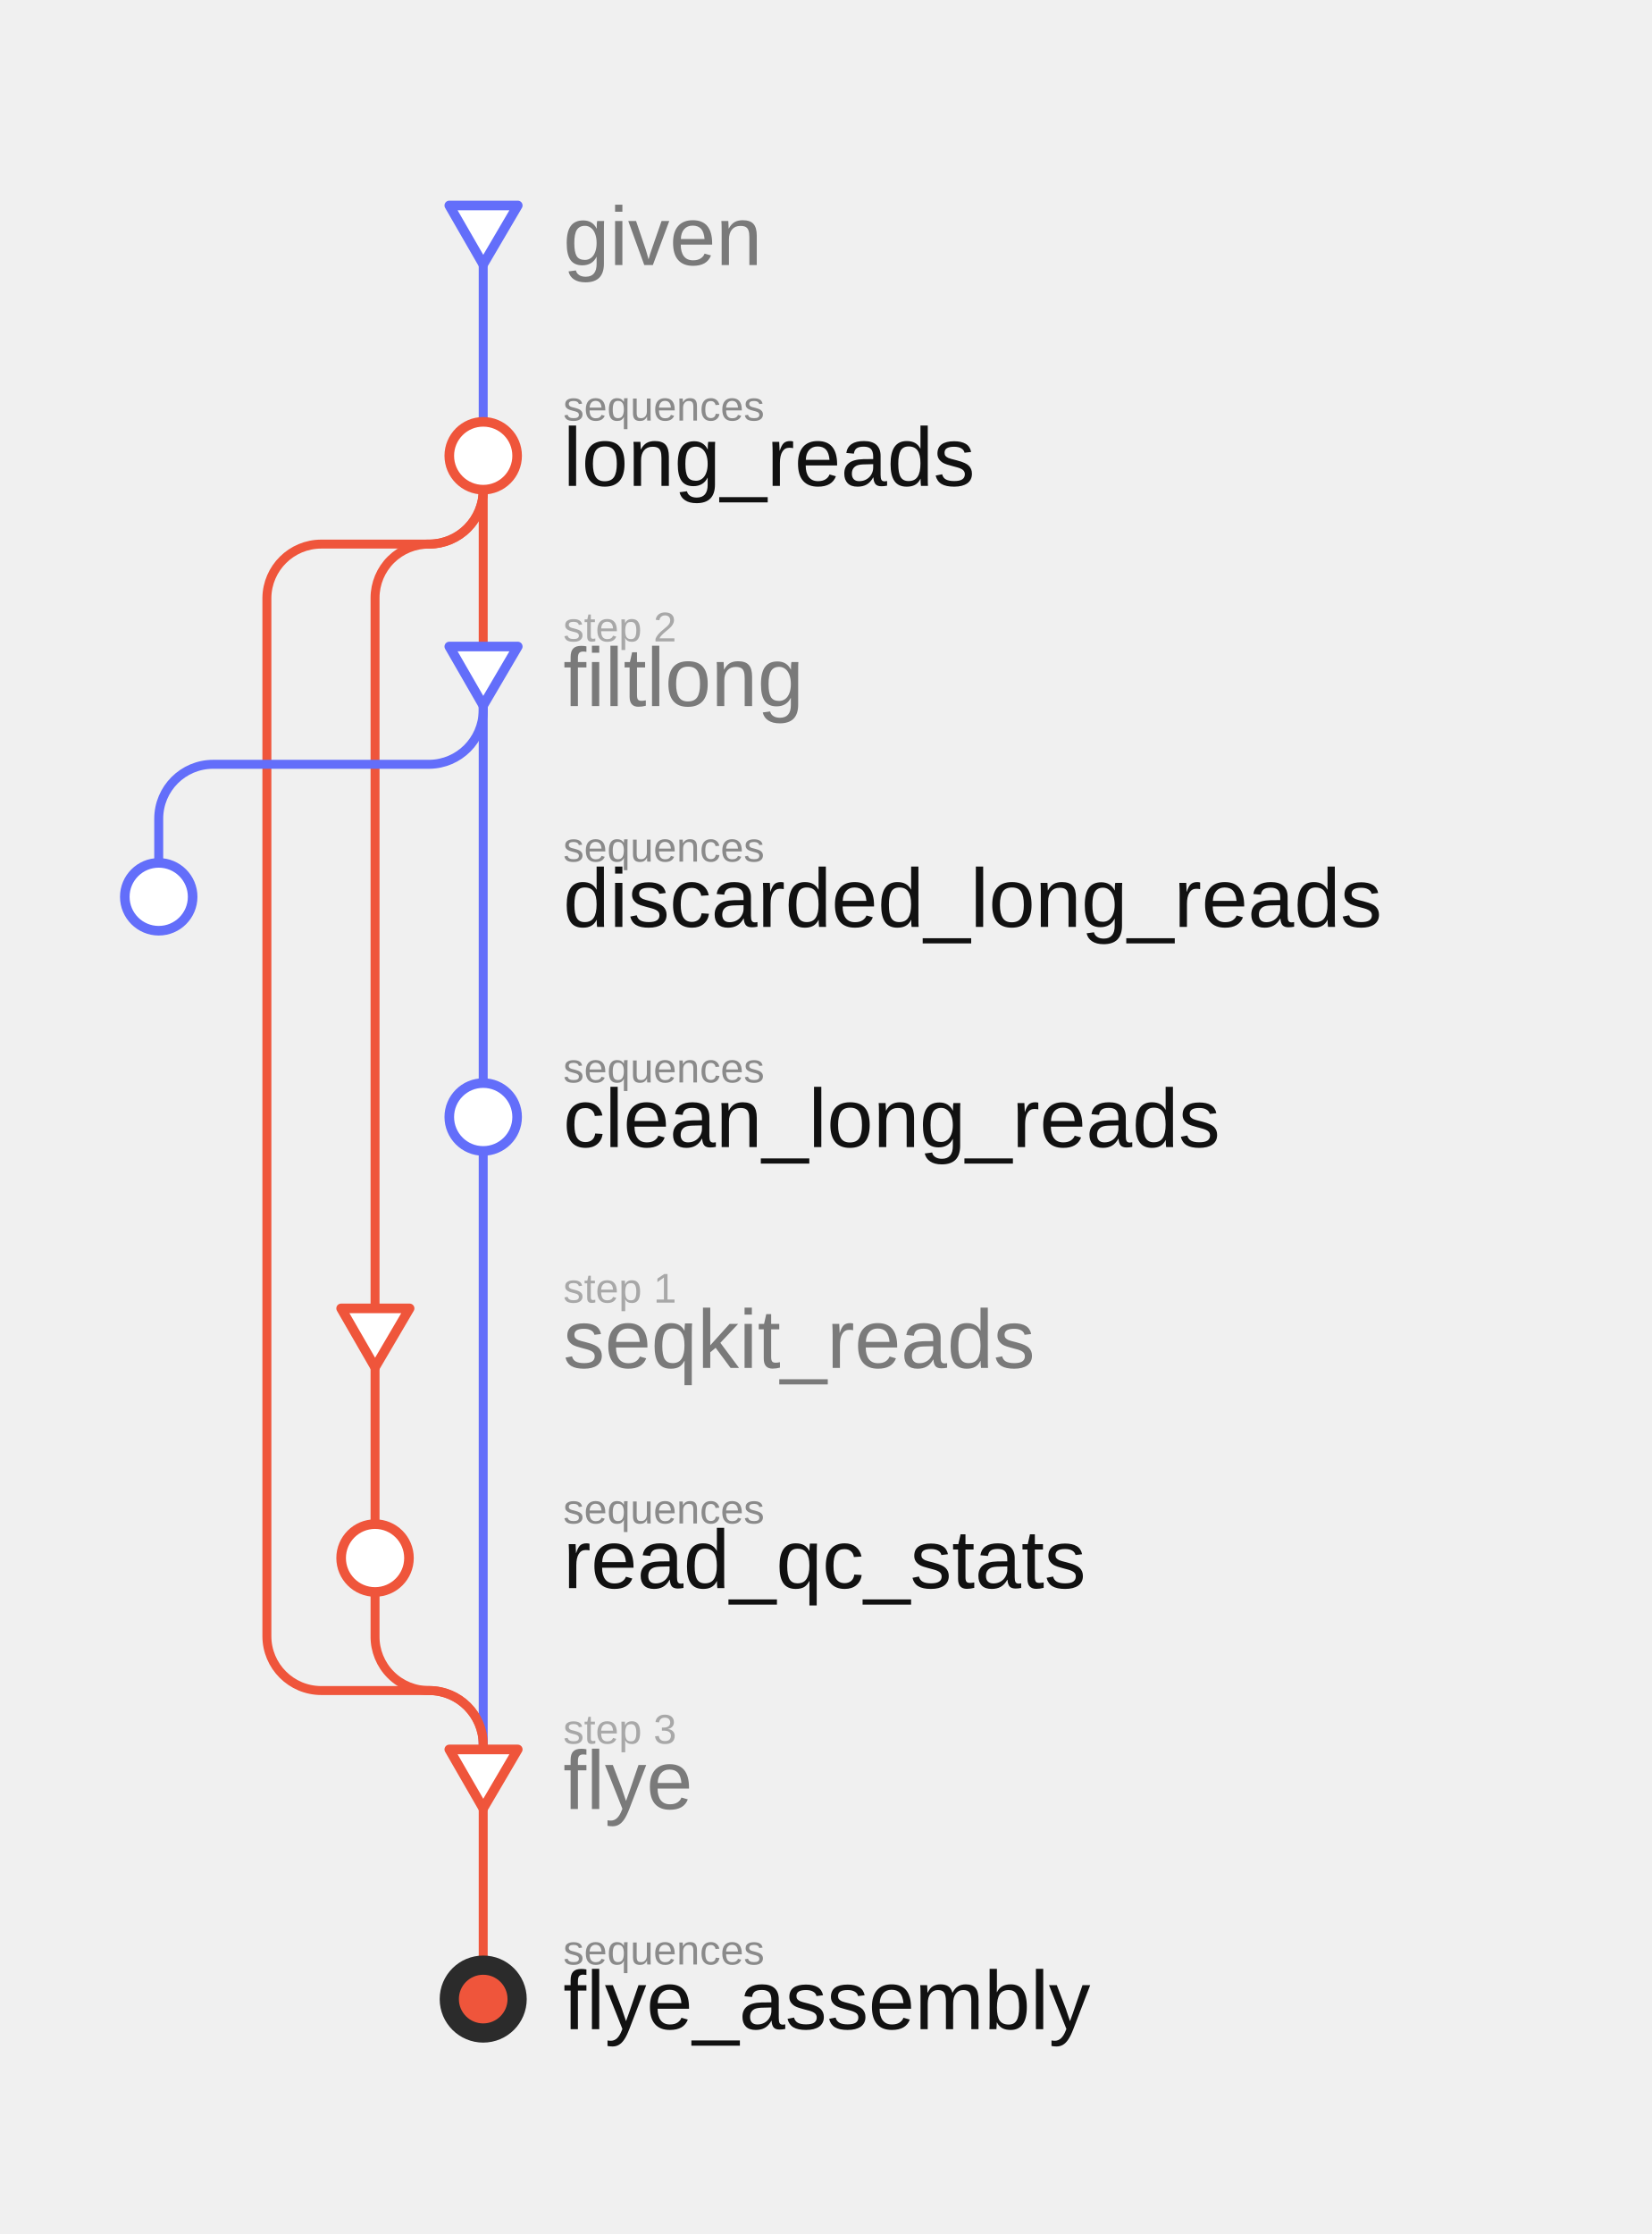
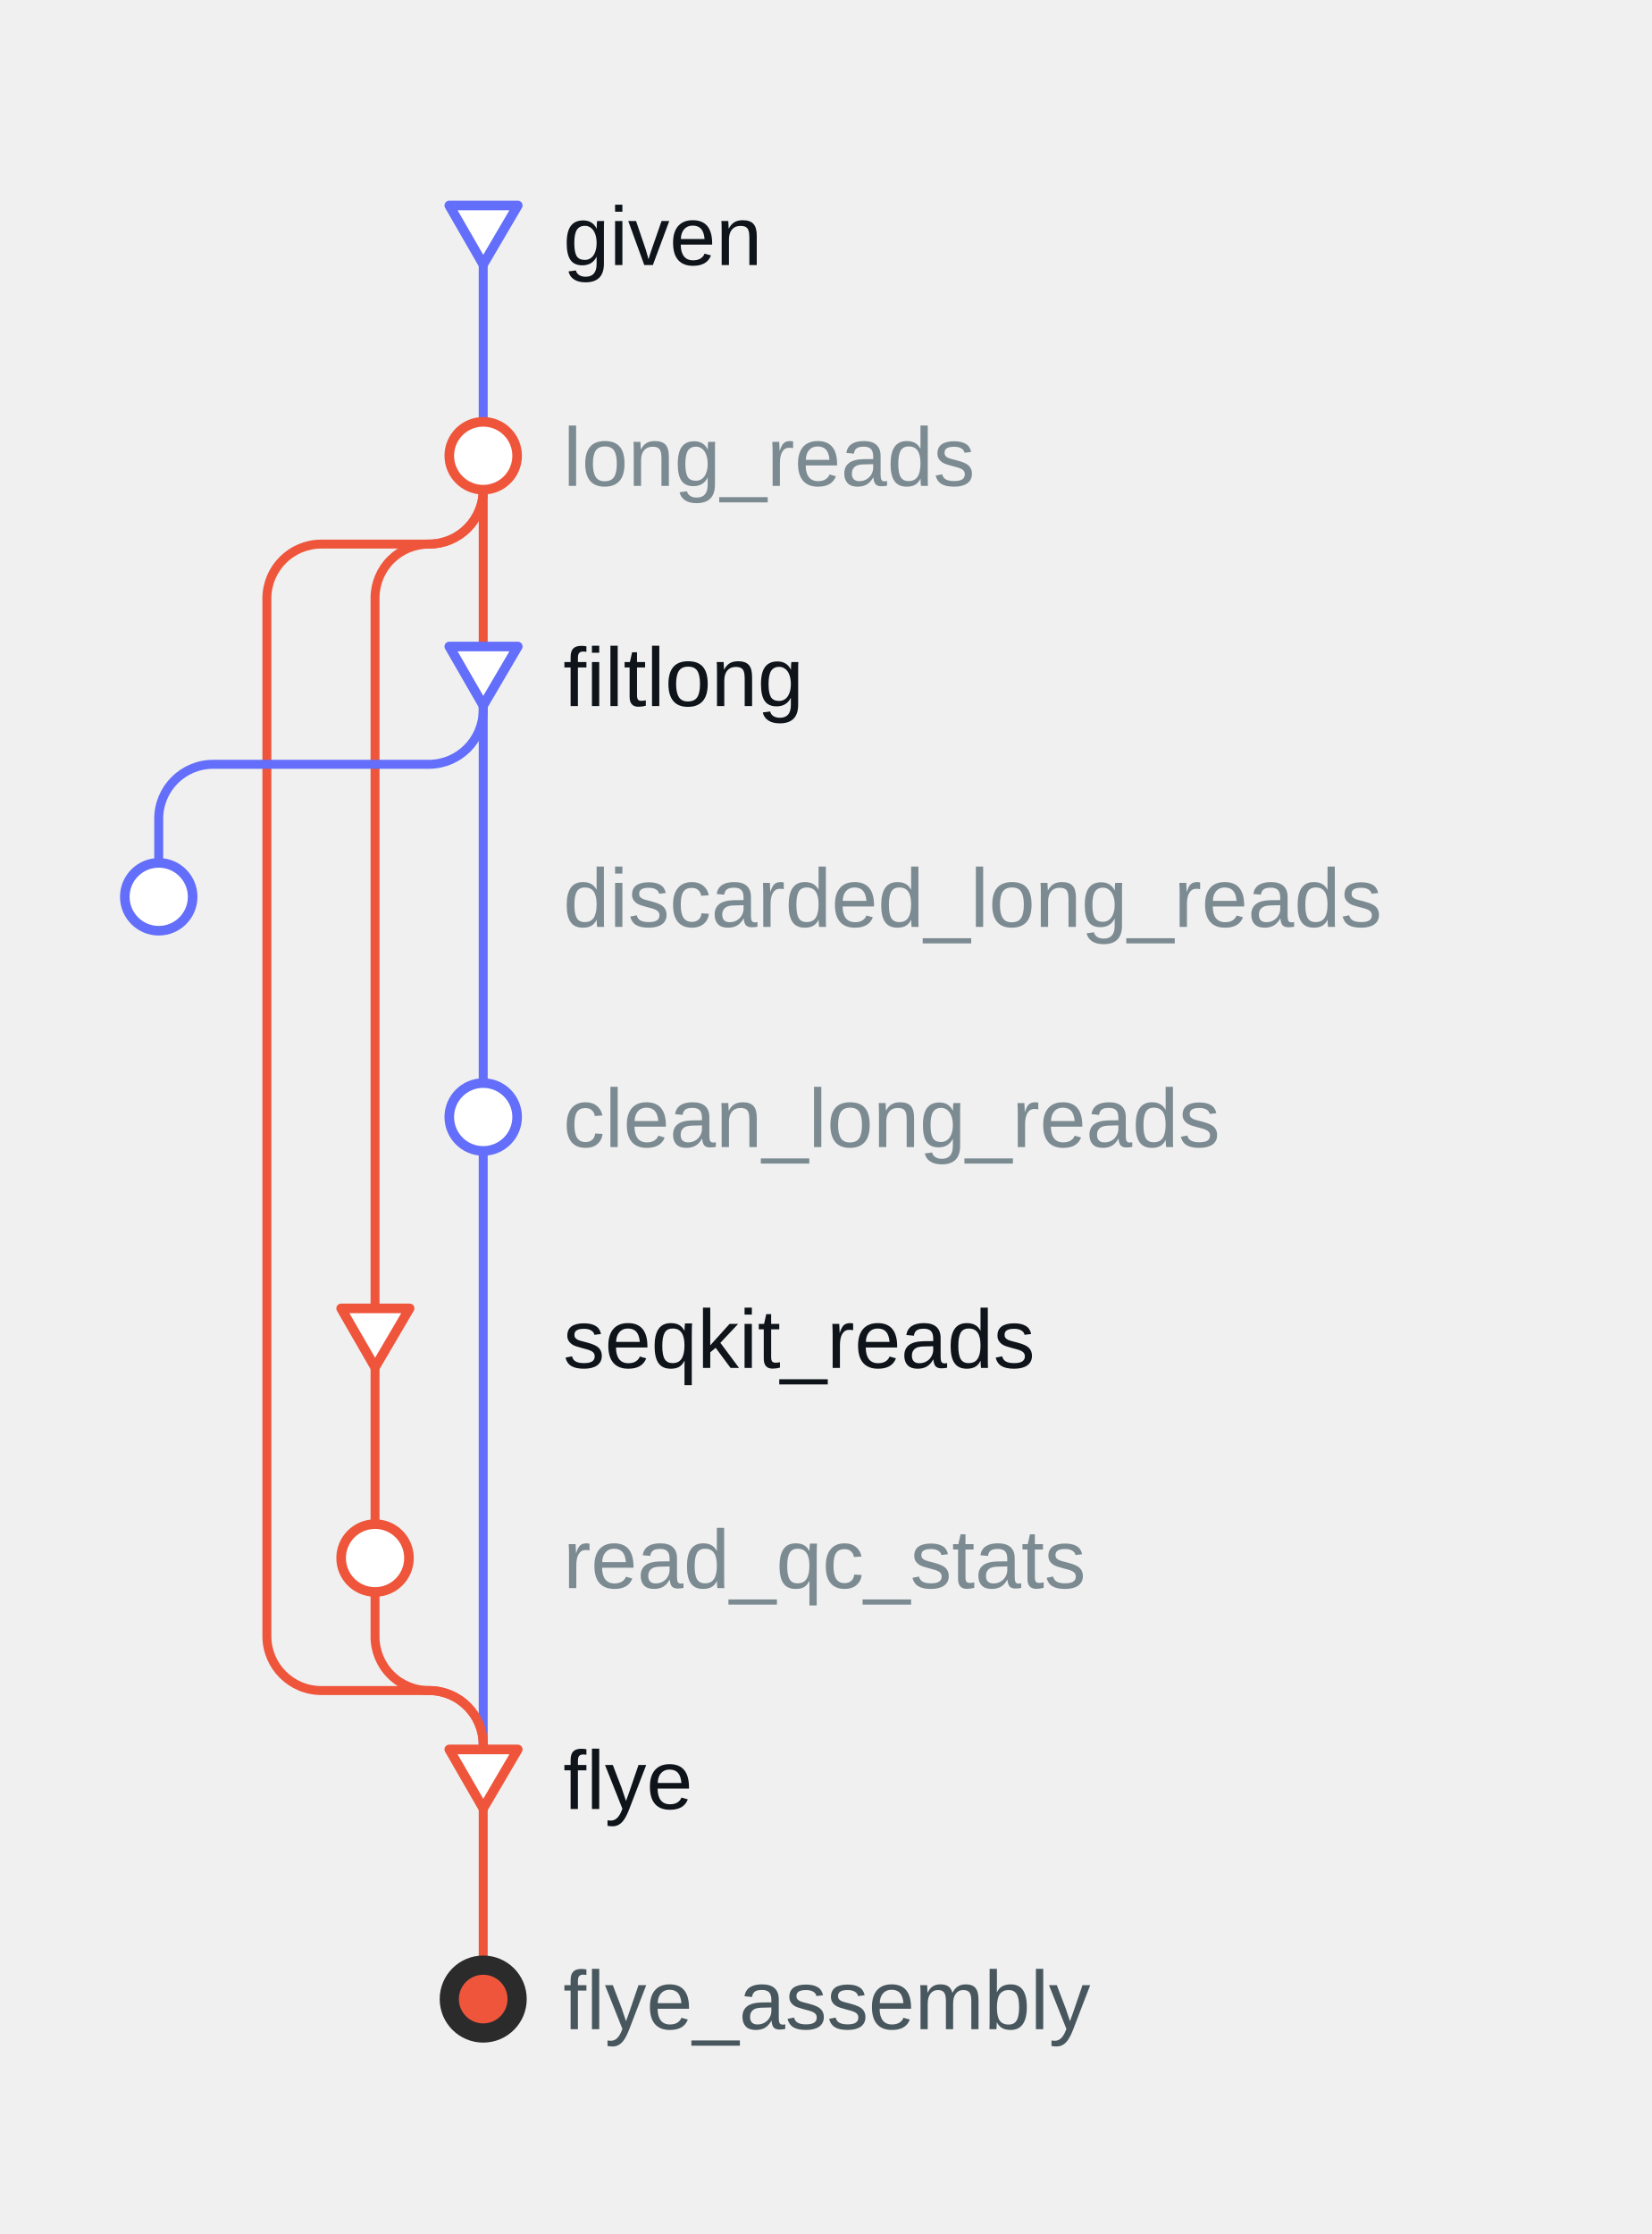
<svg xmlns="http://www.w3.org/2000/svg" width="258" height="349" viewBox="0 0 258 349">
  <g fill="none" stroke="#666666" stroke-width="1.4" stroke-linejoin="round" stroke-linecap="round">
    <path d="M 75.5,41.3 L 75.5,65.8" stroke="#636EFA" />
    <path d="M 75.5,76.5 L 75.5,101.0" stroke="#EF553B" />
    <path d="M 75.5,76.5 A 8.4,8.4 0 0 1 67.1,85.0 A 8.4,8.4 0 0 0 58.6,93.4 L 58.6,204.4" stroke="#EF553B" />
    <path d="M 75.5,76.5 A 8.5,8.5 0 0 1 67.1,85.0 L 50.2,85.0 A 8.5,8.5 0 0 0 41.7,93.4 L 41.7,255.6 A 8.5,8.5 0 0 0 50.2,264.1 L 67.1,264.1 A 8.5,8.5 0 0 1 75.5,272.5 L 75.5,273.3" stroke="#EF553B" />
    <path d="M 75.5,110.2 L 75.5,169.2" stroke="#636EFA" />
    <path d="M 75.5,110.2 L 75.5,111.0 A 8.5,8.5 0 0 1 67.1,119.4 L 33.3,119.4 A 8.5,8.5 0 0 0 24.8,127.9 L 24.8,134.7" stroke="#636EFA" />
    <path d="M 75.5,179.9 L 75.5,273.3" stroke="#636EFA" />
    <path d="M 58.6,213.6 L 58.6,238.1" stroke="#EF553B" />
    <path d="M 58.6,248.8 L 58.6,255.6 A 8.4,8.4 0 0 0 67.1,264.1 A 8.4,8.4 0 0 1 75.5,272.5 L 75.5,273.3" stroke="#EF553B" />
    <path d="M 75.5,282.5 L 75.5,307.0" stroke="#EF553B" />
  </g>
  <g>
    <polygon points="70.2,32.1 80.9,32.1 75.5,41.3" fill="#FFFFFF" stroke="#636EFA" stroke-width="1.5" stroke-linejoin="round" />
-     <text x="88.0" y="41.4" font-family="Arial" font-size="13" fill="#7A7A7A" text-anchor="start">given</text>
+     <text x="88.0" y="41.4" font-family="Arial" font-size="13" fill="#0E141A" text-anchor="start">given</text>
  </g>
  <g>
    <circle cx="75.5" cy="71.2" r="5.3" fill="#FFFFFF" stroke="#EF553B" stroke-width="1.5" />
-     <text x="88.0" y="65.7" font-family="Arial" font-size="6.5" fill="#8A8A8A" text-anchor="start">sequences</text>
-     <text x="88.0" y="75.9" font-family="Arial" font-size="13" fill="#111111" text-anchor="start">long_reads</text>
+     <text x="88.0" y="75.9" font-family="Arial" font-size="13" fill="#7C8B92" text-anchor="start">long_reads</text>
  </g>
  <g>
    <polygon points="70.2,101.0 80.9,101.0 75.5,110.2" fill="#FFFFFF" stroke="#636EFA" stroke-width="1.5" stroke-linejoin="round" />
-     <text x="88.0" y="100.2" font-family="Arial" font-size="6.5" fill="#A8A8A8" text-anchor="start">step 2</text>
-     <text x="88.0" y="110.3" font-family="Arial" font-size="13" fill="#7A7A7A" text-anchor="start">filtlong</text>
+     <text x="88.0" y="110.3" font-family="Arial" font-size="13" fill="#0E141A" text-anchor="start">filtlong</text>
  </g>
  <g>
    <circle cx="24.8" cy="140.1" r="5.3" fill="#FFFFFF" stroke="#636EFA" stroke-width="1.5" />
-     <text x="88.0" y="134.6" font-family="Arial" font-size="6.5" fill="#8A8A8A" text-anchor="start">sequences</text>
-     <text x="88.0" y="144.8" font-family="Arial" font-size="13" fill="#111111" text-anchor="start">discarded_long_reads</text>
+     <text x="88.0" y="144.8" font-family="Arial" font-size="13" fill="#7C8B92" text-anchor="start">discarded_long_reads</text>
  </g>
  <g>
    <circle cx="75.5" cy="174.5" r="5.3" fill="#FFFFFF" stroke="#636EFA" stroke-width="1.5" />
-     <text x="88.0" y="169.1" font-family="Arial" font-size="6.5" fill="#8A8A8A" text-anchor="start">sequences</text>
-     <text x="88.0" y="179.2" font-family="Arial" font-size="13" fill="#111111" text-anchor="start">clean_long_reads</text>
+     <text x="88.0" y="179.2" font-family="Arial" font-size="13" fill="#7C8B92" text-anchor="start">clean_long_reads</text>
  </g>
  <g>
    <polygon points="53.3,204.4 64.0,204.4 58.6,213.6" fill="#FFFFFF" stroke="#EF553B" stroke-width="1.5" stroke-linejoin="round" />
-     <text x="88.0" y="203.5" font-family="Arial" font-size="6.5" fill="#A8A8A8" text-anchor="start">step 1</text>
-     <text x="88.0" y="213.7" font-family="Arial" font-size="13" fill="#7A7A7A" text-anchor="start">seqkit_reads</text>
+     <text x="88.0" y="213.7" font-family="Arial" font-size="13" fill="#0E141A" text-anchor="start">seqkit_reads</text>
  </g>
  <g>
    <circle cx="58.6" cy="243.4" r="5.3" fill="#FFFFFF" stroke="#EF553B" stroke-width="1.5" />
-     <text x="88.0" y="238.0" font-family="Arial" font-size="6.5" fill="#8A8A8A" text-anchor="start">sequences</text>
-     <text x="88.0" y="248.1" font-family="Arial" font-size="13" fill="#111111" text-anchor="start">read_qc_stats</text>
+     <text x="88.0" y="248.1" font-family="Arial" font-size="13" fill="#7C8B92" text-anchor="start">read_qc_stats</text>
  </g>
  <g>
    <polygon points="70.2,273.3 80.9,273.3 75.5,282.5" fill="#FFFFFF" stroke="#EF553B" stroke-width="1.5" stroke-linejoin="round" />
-     <text x="88.0" y="272.4" font-family="Arial" font-size="6.5" fill="#A8A8A8" text-anchor="start">step 3</text>
-     <text x="88.0" y="282.6" font-family="Arial" font-size="13" fill="#7A7A7A" text-anchor="start">flye</text>
+     <text x="88.0" y="282.6" font-family="Arial" font-size="13" fill="#0E141A" text-anchor="start">flye</text>
  </g>
  <g>
    <circle cx="75.5" cy="312.3" r="5.3" fill="#EF553B" stroke="#2B2B2B" stroke-width="3.0" />
-     <text x="88.0" y="306.9" font-family="Arial" font-size="6.5" fill="#8A8A8A" text-anchor="start">sequences</text>
-     <text x="88.0" y="317.0" font-family="Arial" font-size="13" fill="#111111" text-anchor="start">flye_assembly</text>
+     <text x="88.0" y="317.0" font-family="Arial" font-size="13" fill="#48575E" text-anchor="start">flye_assembly</text>
  </g>
</svg>
